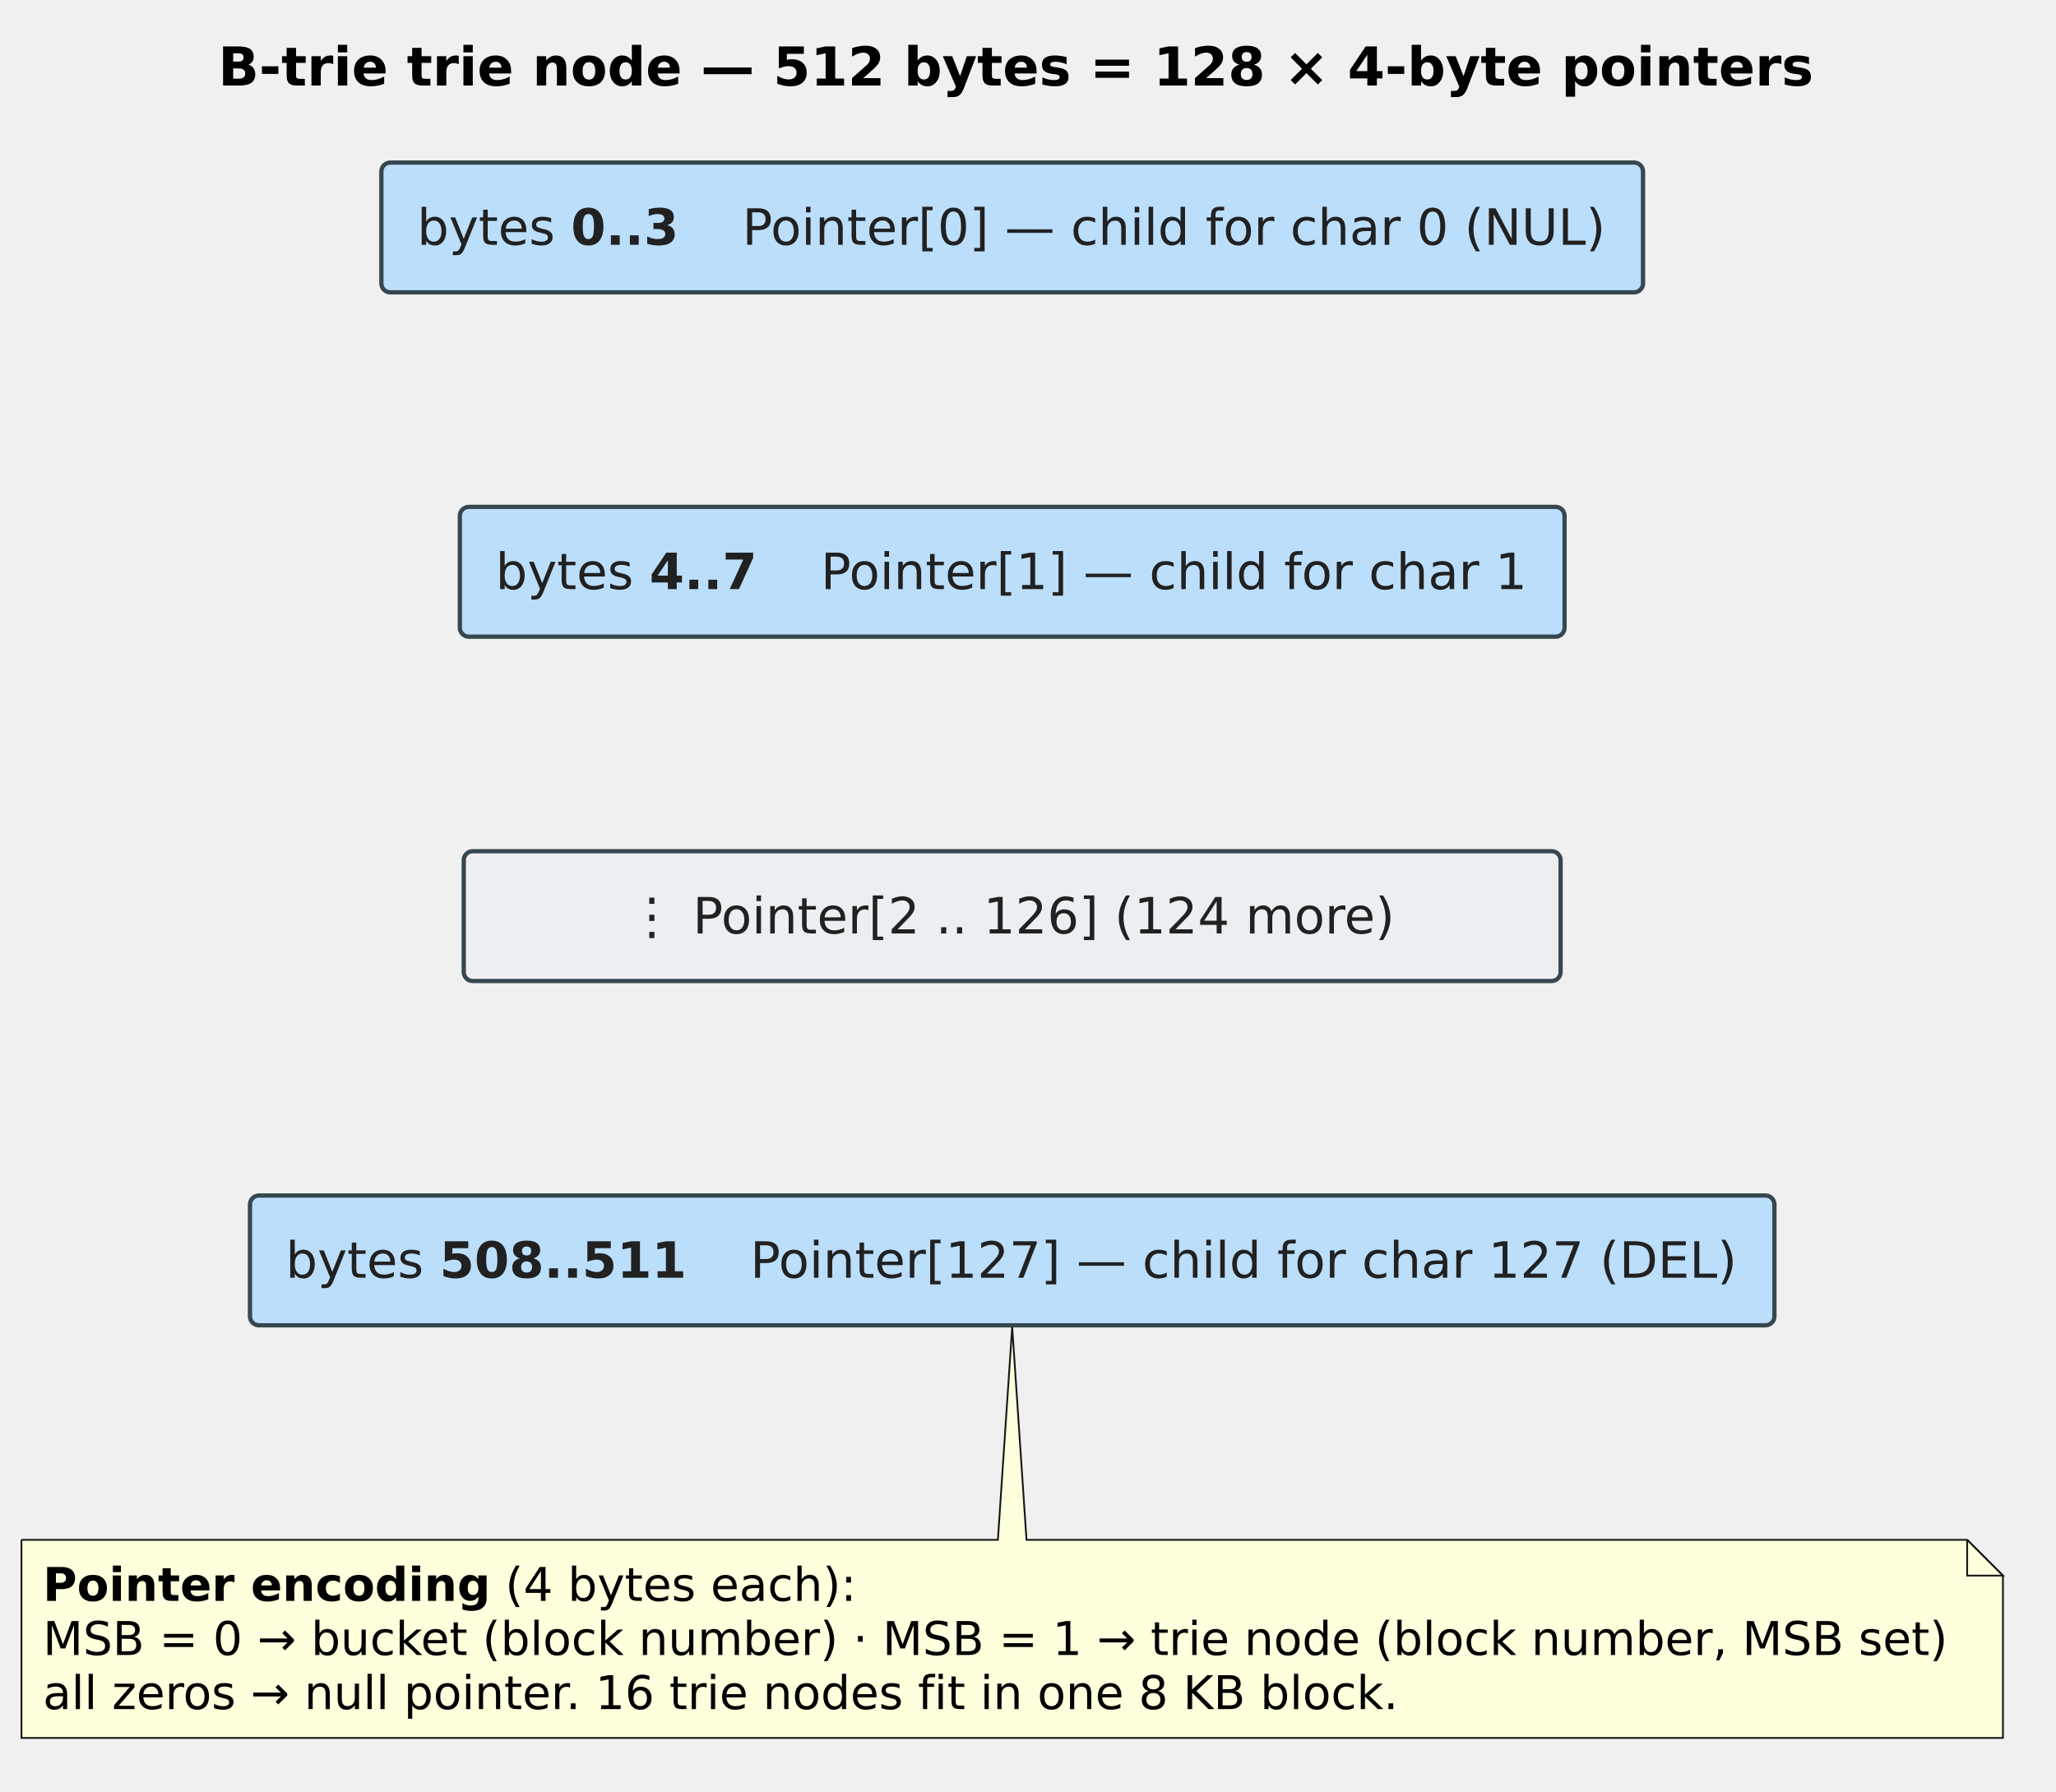
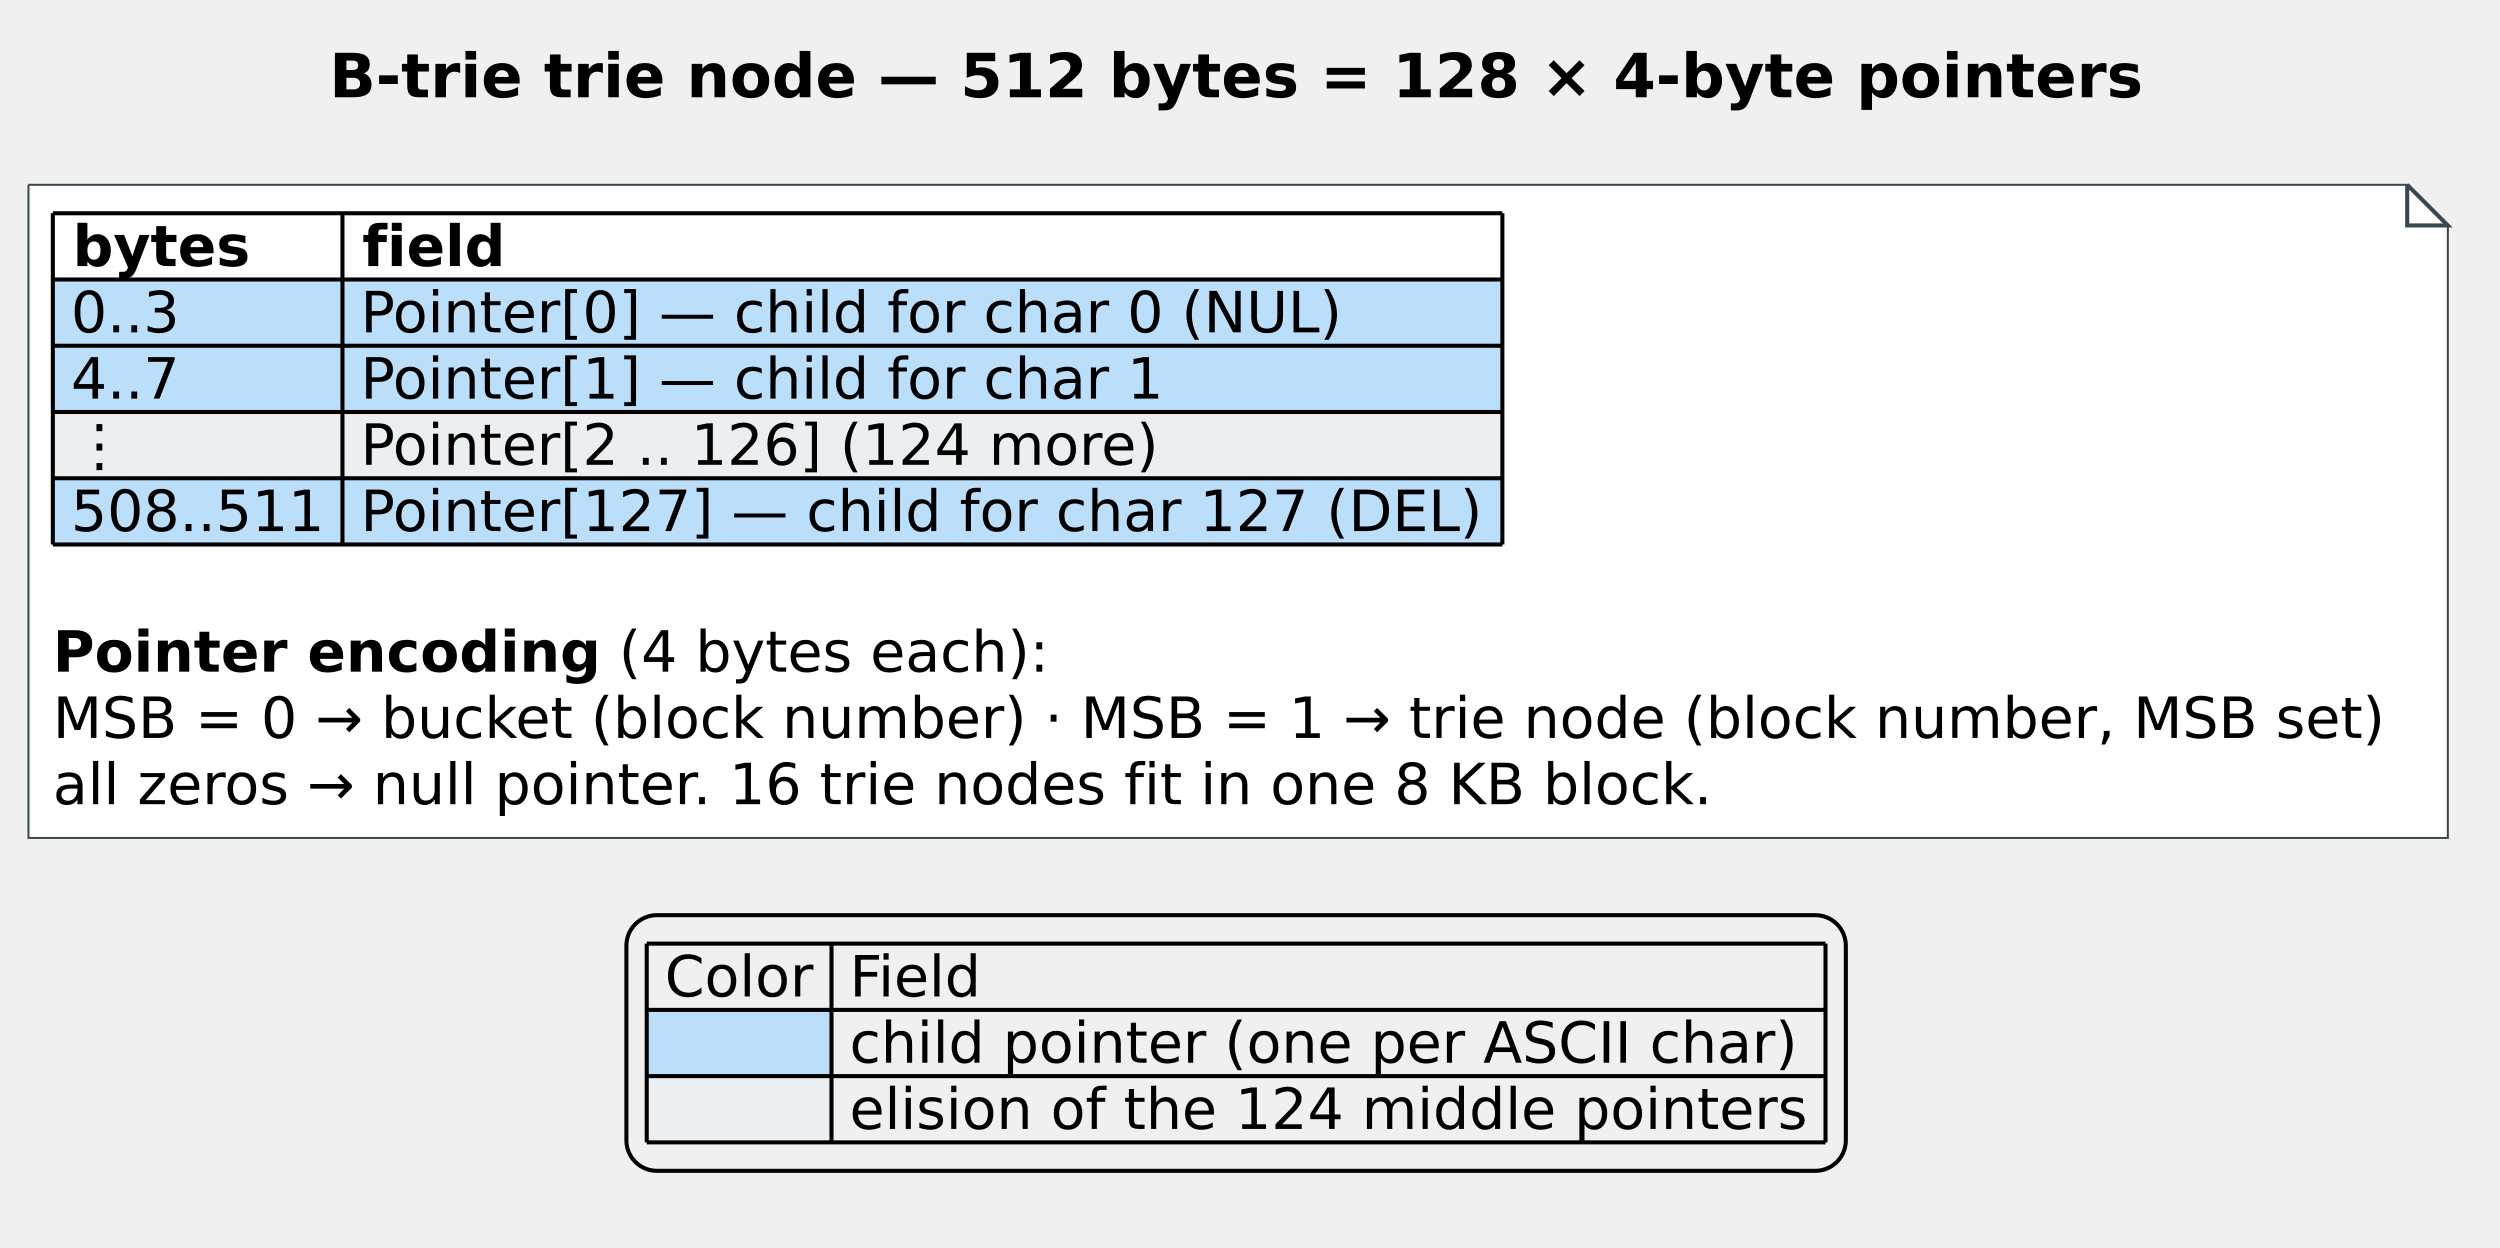
- <svg xmlns="http://www.w3.org/2000/svg" contentStyleType="text/css" data-diagram-type="DESCRIPTION" height="501px" preserveAspectRatio="none" style="width:575px;height:501px;background:#FFFFFF;" version="1.1" viewBox="0 0 575 501" width="575px" zoomAndPan="magnify">
+ <svg xmlns="http://www.w3.org/2000/svg" contentStyleType="text/css" data-diagram-type="CLASS" height="307px" preserveAspectRatio="none" style="width:615px;height:307px;background:#FFFFFF;" version="1.1" viewBox="0 0 615 307" width="615px" zoomAndPan="magnify">
  <defs />
  <g>
-     <g class="title" data-source-line="20">
-       <text fill="#000000" font-family="'DejaVu Sans'" font-size="15" font-weight="700" lengthAdjust="spacing" textLength="446.14" x="61.009" y="23.923">B-trie trie node — 512 bytes = 128 × 4-byte pointers</text>
+     <g class="title" data-source-line="22">
+       <text fill="#000000" font-family="'DejaVu Sans'" font-size="15" font-weight="700" lengthAdjust="spacing" textLength="446.14" x="81.015" y="23.923">B-trie trie node — 512 bytes = 128 × 4-byte pointers</text>
    </g>
-     <g class="entity" data-qualified-name="R0" data-source-line="22" id="ent0001">
-       <rect fill="#BBDEFB" height="36.297" rx="2.5" ry="2.5" style="stroke:#37474F;stroke-width:1.2;" width="352.842" x="106.66" y="45.461" />
-       <text fill="#212121" font-family="'DejaVu Sans'" font-size="14" lengthAdjust="spacing" textLength="38.568" x="116.66" y="68.456">bytes</text>
-       <text fill="#212121" font-family="'DejaVu Sans'" font-size="14" font-weight="700" lengthAdjust="spacing" textLength="30.119" x="159.679" y="68.456">0..3</text>
-       <text fill="#212121" font-family="'DejaVu Sans'" font-size="14" lengthAdjust="spacing" textLength="241.903" x="207.599" y="68.456">Pointer[0] — child for char 0 (NUL)</text>
+     <g class="entity" data-qualified-name="TN" data-source-line="25" id="ent0001">
+       <path d="M7,45.461 L7,206.133 L602.171,206.133 L602.171,55.461 L592.171,45.461 L7,45.461" fill="#FFFFFF" style="stroke:#37474F;stroke-width:0.5;" />
+       <path d="M592.171,45.461 L592.171,55.461 L602.171,55.461 L592.171,45.461" fill="#FFFFFF" style="stroke:#37474F;stroke-width:1;" />
+       <text fill="#000000" font-family="'DejaVu Sans'" font-size="14" font-weight="700" lengthAdjust="spacing" textLength="43.668" x="17.874" y="65.456">bytes</text>
+       <text fill="#000000" font-family="'DejaVu Sans'" font-size="14" font-weight="700" lengthAdjust="spacing" textLength="35.205" x="89.118" y="65.456">field</text>
+       <rect fill="#BBDEFB" height="16.297" style="stroke:none;stroke-width:1;" width="71.244" x="13" y="68.758" />
+       <text fill="#000000" font-family="'DejaVu Sans'" font-size="14" lengthAdjust="spacing" textLength="26.715" x="17.45" y="81.753">0..3</text>
+       <rect fill="#BBDEFB" height="16.297" style="stroke:none;stroke-width:1;" width="285.339" x="84.244" y="68.758" />
+       <text fill="#000000" font-family="'DejaVu Sans'" font-size="14" lengthAdjust="spacing" textLength="241.903" x="88.694" y="81.753">Pointer[0] — child for char 0 (NUL)</text>
+       <rect fill="#BBDEFB" height="16.297" style="stroke:none;stroke-width:1;" width="71.244" x="13" y="85.055" />
+       <text fill="#000000" font-family="'DejaVu Sans'" font-size="14" lengthAdjust="spacing" textLength="26.715" x="17.45" y="98.05">4..7</text>
+       <rect fill="#BBDEFB" height="16.297" style="stroke:none;stroke-width:1;" width="285.339" x="84.244" y="85.055" />
+       <text fill="#000000" font-family="'DejaVu Sans'" font-size="14" lengthAdjust="spacing" textLength="198.01" x="88.694" y="98.05">Pointer[1] — child for char 1</text>
+       <rect fill="#ECEFF1" height="16.297" style="stroke:none;stroke-width:1;" width="71.244" x="13" y="101.352" />
+       <text fill="#000000" font-family="'DejaVu Sans'" font-size="14" lengthAdjust="spacing" textLength="14" x="17.45" y="114.347">⋮</text>
+       <rect fill="#ECEFF1" height="16.297" style="stroke:none;stroke-width:1;" width="285.339" x="84.244" y="101.352" />
+       <text fill="#000000" font-family="'DejaVu Sans'" font-size="14" lengthAdjust="spacing" textLength="201.551" x="88.694" y="114.347">Pointer[2 .. 126]  (124 more)</text>
+       <rect fill="#BBDEFB" height="16.297" style="stroke:none;stroke-width:1;" width="71.244" x="13" y="117.648" />
+       <text fill="#000000" font-family="'DejaVu Sans'" font-size="14" lengthAdjust="spacing" textLength="62.344" x="17.45" y="130.644">508..511</text>
+       <rect fill="#BBDEFB" height="16.297" style="stroke:none;stroke-width:1;" width="285.339" x="84.244" y="117.648" />
+       <text fill="#000000" font-family="'DejaVu Sans'" font-size="14" lengthAdjust="spacing" textLength="276.438" x="88.694" y="130.644">Pointer[127] — child for char 127 (DEL)</text>
+       <line style="stroke:#000000;stroke-width:1;" x1="13" x2="369.583" y1="52.461" y2="52.461" />
+       <line style="stroke:#000000;stroke-width:1;" x1="13" x2="369.583" y1="68.758" y2="68.758" />
+       <line style="stroke:#000000;stroke-width:1;" x1="13" x2="369.583" y1="85.055" y2="85.055" />
+       <line style="stroke:#000000;stroke-width:1;" x1="13" x2="369.583" y1="101.352" y2="101.352" />
+       <line style="stroke:#000000;stroke-width:1;" x1="13" x2="369.583" y1="117.648" y2="117.648" />
+       <line style="stroke:#000000;stroke-width:1;" x1="13" x2="369.583" y1="133.945" y2="133.945" />
+       <line style="stroke:#000000;stroke-width:1;" x1="13" x2="13" y1="52.461" y2="133.945" />
+       <line style="stroke:#000000;stroke-width:1;" x1="84.244" x2="84.244" y1="52.461" y2="133.945" />
+       <line style="stroke:#000000;stroke-width:1;" x1="369.583" x2="369.583" y1="52.461" y2="133.945" />
+       <text fill="#000000" font-family="'DejaVu Sans'" font-size="14" lengthAdjust="spacing" textLength="4.45" x="13" y="148.94"> </text>
+       <text fill="#000000" font-family="'DejaVu Sans'" font-size="14" font-weight="700" lengthAdjust="spacing" textLength="134.798" x="13" y="165.237">Pointer encoding</text>
+       <text fill="#000000" font-family="'DejaVu Sans'" font-size="14" lengthAdjust="spacing" textLength="105.779" x="152.248" y="165.237">(4 bytes each):</text>
+       <text fill="#000000" font-family="'DejaVu Sans'" font-size="14" lengthAdjust="spacing" textLength="574.171" x="13" y="181.534">MSB = 0 → bucket (block number) · MSB = 1 → trie node (block number, MSB set)</text>
+       <text fill="#000000" font-family="'DejaVu Sans'" font-size="14" lengthAdjust="spacing" textLength="414.224" x="13" y="197.831">all zeros → null pointer.  16 trie nodes fit in one 8 KB block.</text>
    </g>
-     <g class="entity" data-qualified-name="R1" data-source-line="23" id="ent0002">
-       <rect fill="#BBDEFB" height="36.297" rx="2.5" ry="2.5" style="stroke:#37474F;stroke-width:1.2;" width="308.948" x="128.61" y="141.761" />
-       <text fill="#212121" font-family="'DejaVu Sans'" font-size="14" lengthAdjust="spacing" textLength="38.568" x="138.61" y="164.756">bytes</text>
-       <text fill="#212121" font-family="'DejaVu Sans'" font-size="14" font-weight="700" lengthAdjust="spacing" textLength="30.119" x="181.629" y="164.756">4..7</text>
-       <text fill="#212121" font-family="'DejaVu Sans'" font-size="14" lengthAdjust="spacing" textLength="198.01" x="229.548" y="164.756">Pointer[1] — child for char 1</text>
-     </g>
-     <g class="entity" data-qualified-name="R2" data-source-line="24" id="ent0003">
-       <rect fill="#ECEFF1" height="36.297" rx="2.5" ry="2.5" style="stroke:#37474F;stroke-width:1.2;" width="306.754" x="129.7" y="238.061" />
-       <text fill="#212121" font-family="'DejaVu Sans'" font-size="14" lengthAdjust="spacing" textLength="251.152" x="175.302" y="261.056">⋮        Pointer[2 .. 126]  (124 more)</text>
-     </g>
-     <g class="entity" data-qualified-name="R3" data-source-line="25" id="ent0004">
-       <rect fill="#BBDEFB" height="36.297" rx="2.5" ry="2.5" style="stroke:#37474F;stroke-width:1.2;" width="426.342" x="69.91" y="334.351" />
-       <text fill="#212121" font-family="'DejaVu Sans'" font-size="14" lengthAdjust="spacing" textLength="38.568" x="79.91" y="357.346">bytes</text>
-       <text fill="#212121" font-family="'DejaVu Sans'" font-size="14" font-weight="700" lengthAdjust="spacing" textLength="69.084" x="122.929" y="357.346">508..511</text>
-       <text fill="#212121" font-family="'DejaVu Sans'" font-size="14" lengthAdjust="spacing" textLength="276.438" x="209.813" y="357.346">Pointer[127] — child for char 127 (DEL)</text>
-     </g>
-     <g class="entity" data-qualified-name="GMN8" data-source-line="32" id="ent0009">
-       <path d="M6,430.651 L6,486.049 A0,0 0 0 0 6,486.049 L560.159,486.049 A0,0 0 0 0 560.159,486.049 L560.159,440.651 L550.159,430.651 L287.08,430.651 L283.08,371.121 L279.08,430.651 L6,430.651 A0,0 0 0 0 6,430.651" fill="#FEFFDD" style="stroke:#181818;stroke-width:0.5;" />
-       <path d="M550.159,430.651 L550.159,440.651 L560.159,440.651 L550.159,430.651" fill="#FEFFDD" style="stroke:#181818;stroke-width:0.5;" />
-       <text fill="#000000" font-family="'DejaVu Sans'" font-size="13" font-weight="700" lengthAdjust="spacing" textLength="125.169" x="12" y="447.718">Pointer encoding</text>
-       <text fill="#000000" font-family="'DejaVu Sans'" font-size="13" lengthAdjust="spacing" textLength="98.224" x="141.302" y="447.718">(4 bytes each):</text>
-       <text fill="#000000" font-family="'DejaVu Sans'" font-size="13" lengthAdjust="spacing" textLength="533.159" x="12" y="462.851">MSB = 0 → bucket (block number) · MSB = 1 → trie node (block number, MSB set)</text>
-       <text fill="#000000" font-family="'DejaVu Sans'" font-size="13" lengthAdjust="spacing" textLength="384.636" x="12" y="477.983">all zeros → null pointer.  16 trie nodes fit in one 8 KB block.</text>
+     <g class="legend" data-source-line="36">
+       <rect fill="none" height="62.891" rx="7.5" ry="7.5" style="stroke:#000000;stroke-width:1;" width="299.981" x="154.095" y="225.133" />
+       <text fill="#000000" font-family="'DejaVu Sans'" font-size="14" lengthAdjust="spacing" textLength="36.552" x="163.545" y="245.128">Color</text>
+       <text fill="#000000" font-family="'DejaVu Sans'" font-size="14" lengthAdjust="spacing" textLength="33.332" x="208.998" y="245.128">Field</text>
+       <rect fill="#BBDEFB" height="16.297" style="stroke:none;stroke-width:1;" width="45.452" x="159.095" y="248.43" />
+       <text fill="#000000" font-family="'DejaVu Sans'" font-size="14" lengthAdjust="spacing" textLength="4.45" x="159.095" y="261.425"> </text>
+       <text fill="#000000" font-family="'DejaVu Sans'" font-size="14" lengthAdjust="spacing" textLength="233.194" x="208.998" y="261.425">child pointer (one per ASCII char)</text>
+       <rect fill="#ECEFF1" height="16.297" style="stroke:none;stroke-width:1;" width="45.452" x="159.095" y="264.727" />
+       <text fill="#000000" font-family="'DejaVu Sans'" font-size="14" lengthAdjust="spacing" textLength="4.45" x="159.095" y="277.722"> </text>
+       <text fill="#000000" font-family="'DejaVu Sans'" font-size="14" lengthAdjust="spacing" textLength="235.628" x="208.998" y="277.722">elision of the 124 middle pointers</text>
+       <line style="stroke:#000000;stroke-width:1;" x1="159.095" x2="449.076" y1="232.133" y2="232.133" />
+       <line style="stroke:#000000;stroke-width:1;" x1="159.095" x2="449.076" y1="248.43" y2="248.43" />
+       <line style="stroke:#000000;stroke-width:1;" x1="159.095" x2="449.076" y1="264.727" y2="264.727" />
+       <line style="stroke:#000000;stroke-width:1;" x1="159.095" x2="449.076" y1="281.023" y2="281.023" />
+       <line style="stroke:#000000;stroke-width:1;" x1="159.095" x2="159.095" y1="232.133" y2="281.023" />
+       <line style="stroke:#000000;stroke-width:1;" x1="204.547" x2="204.547" y1="232.133" y2="281.023" />
+       <line style="stroke:#000000;stroke-width:1;" x1="449.076" x2="449.076" y1="232.133" y2="281.023" />
    </g>
  </g>
</svg>
